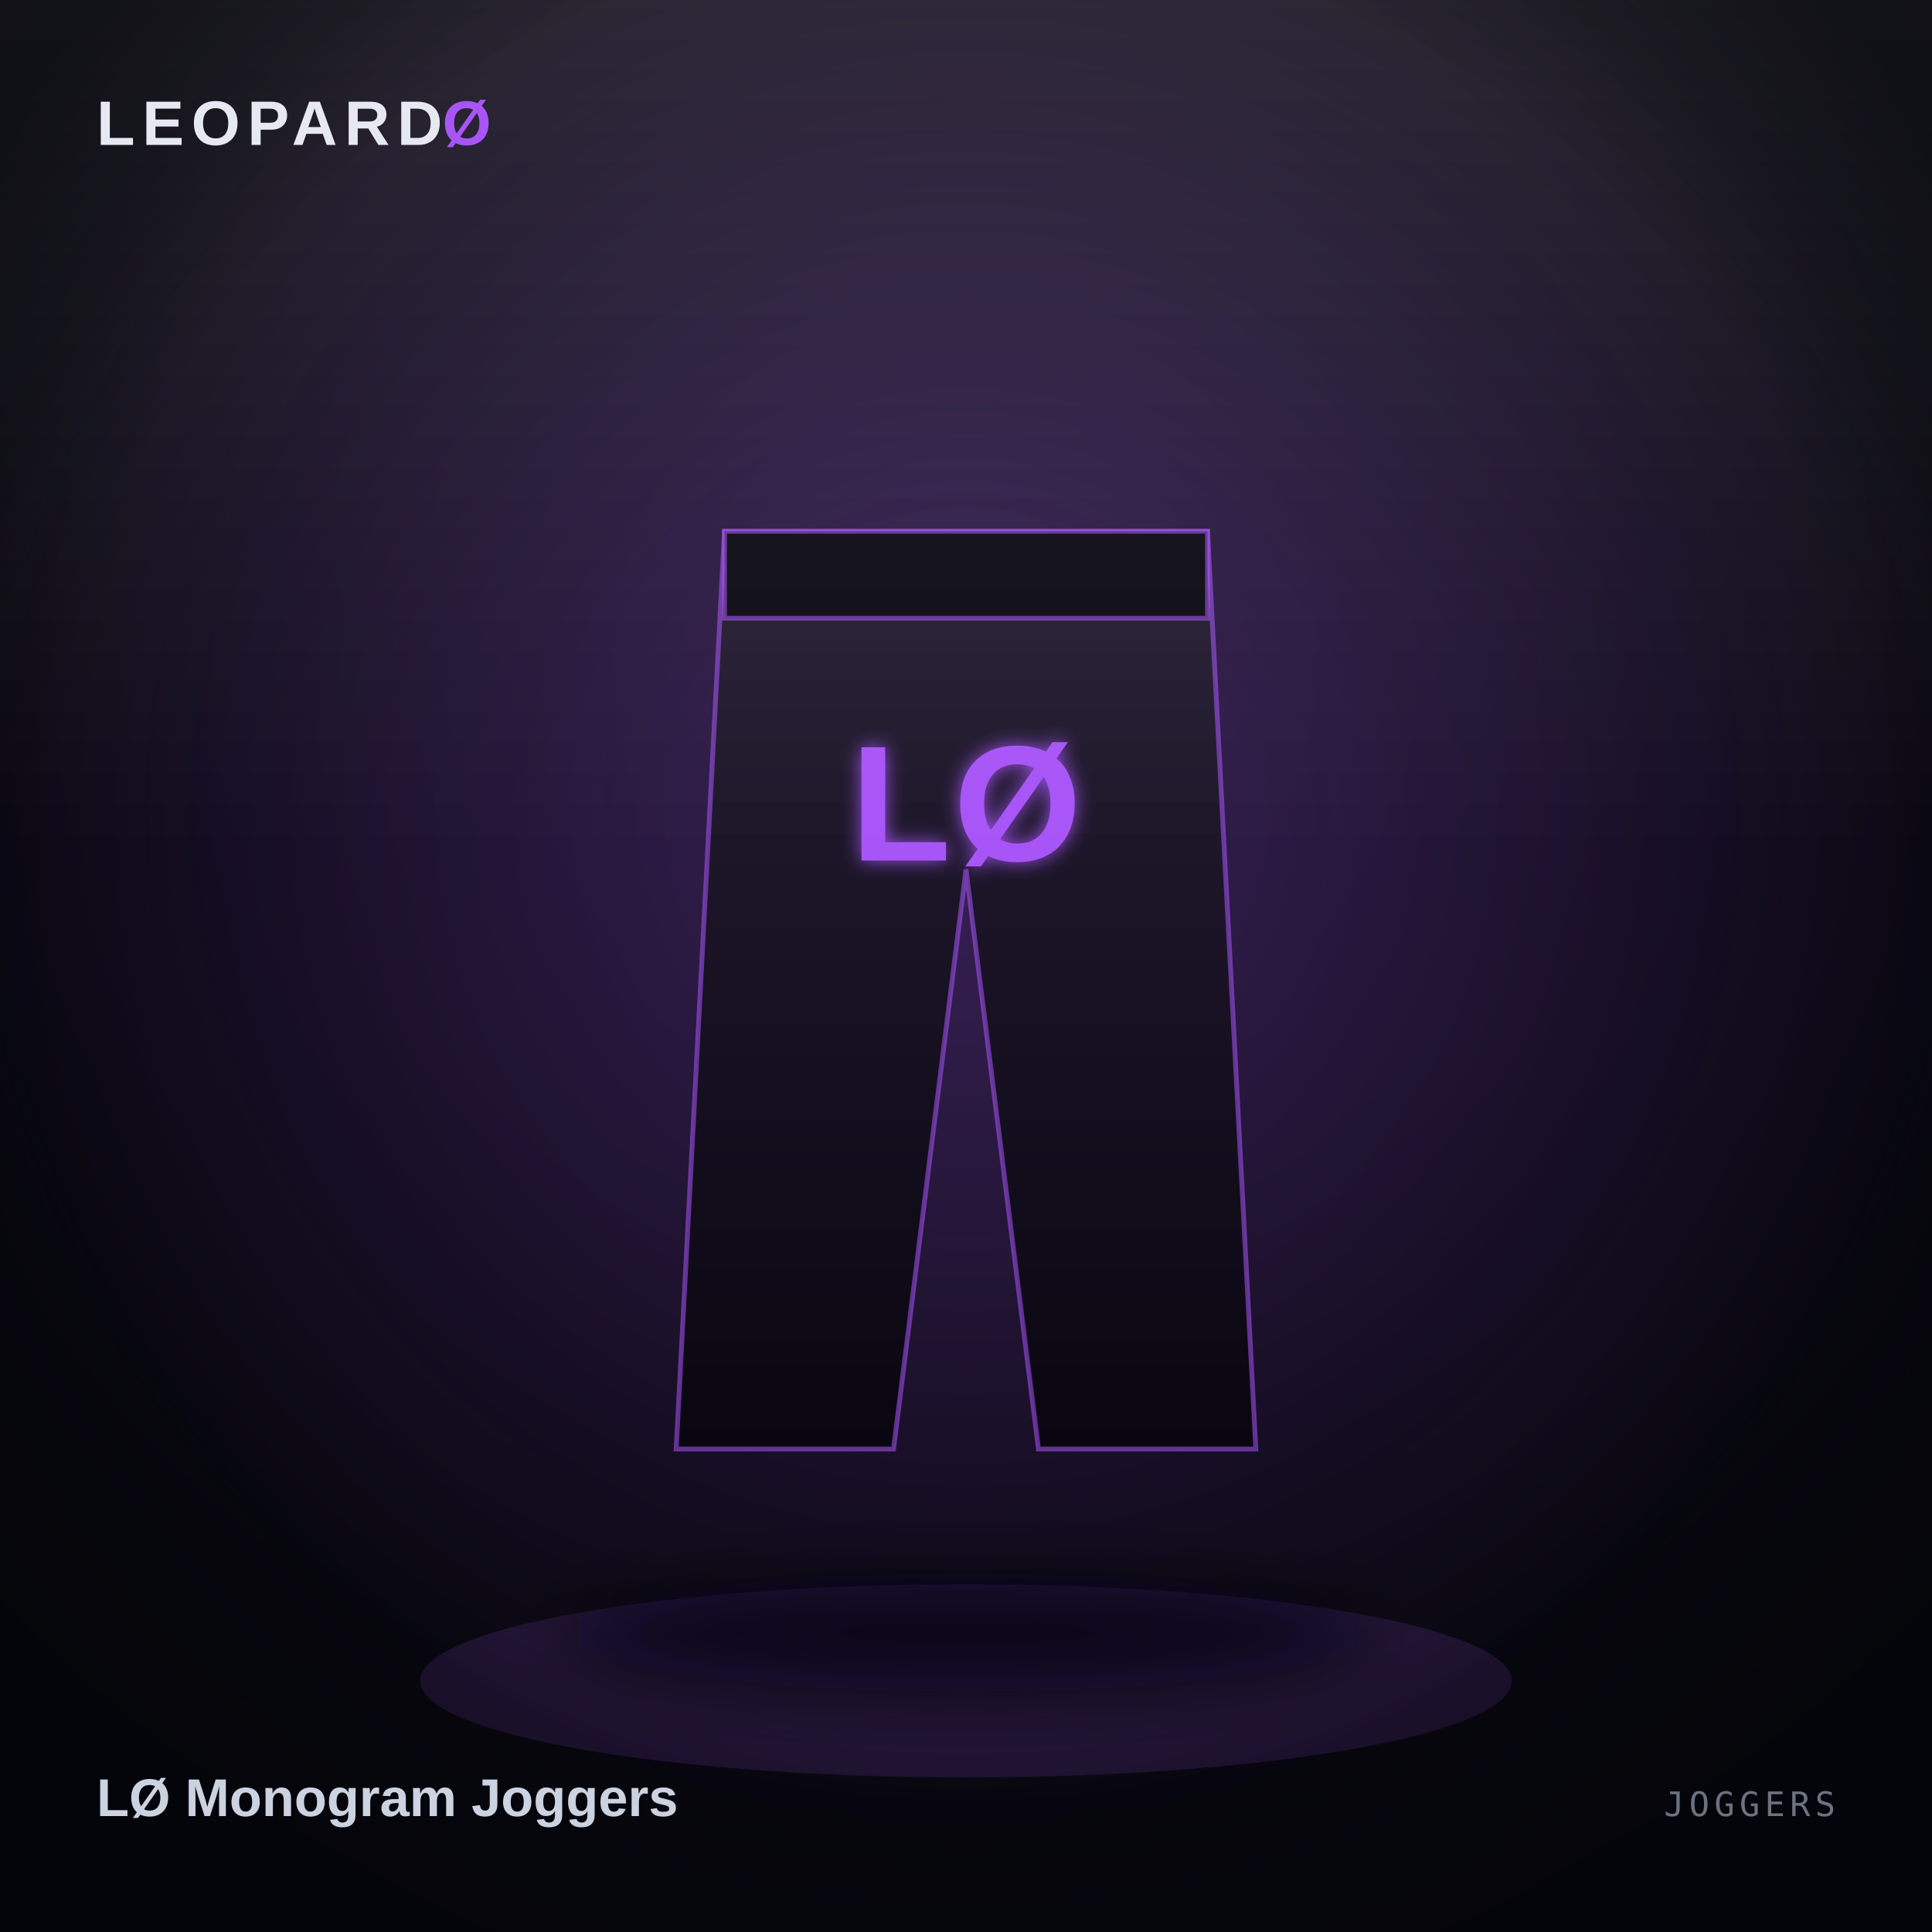
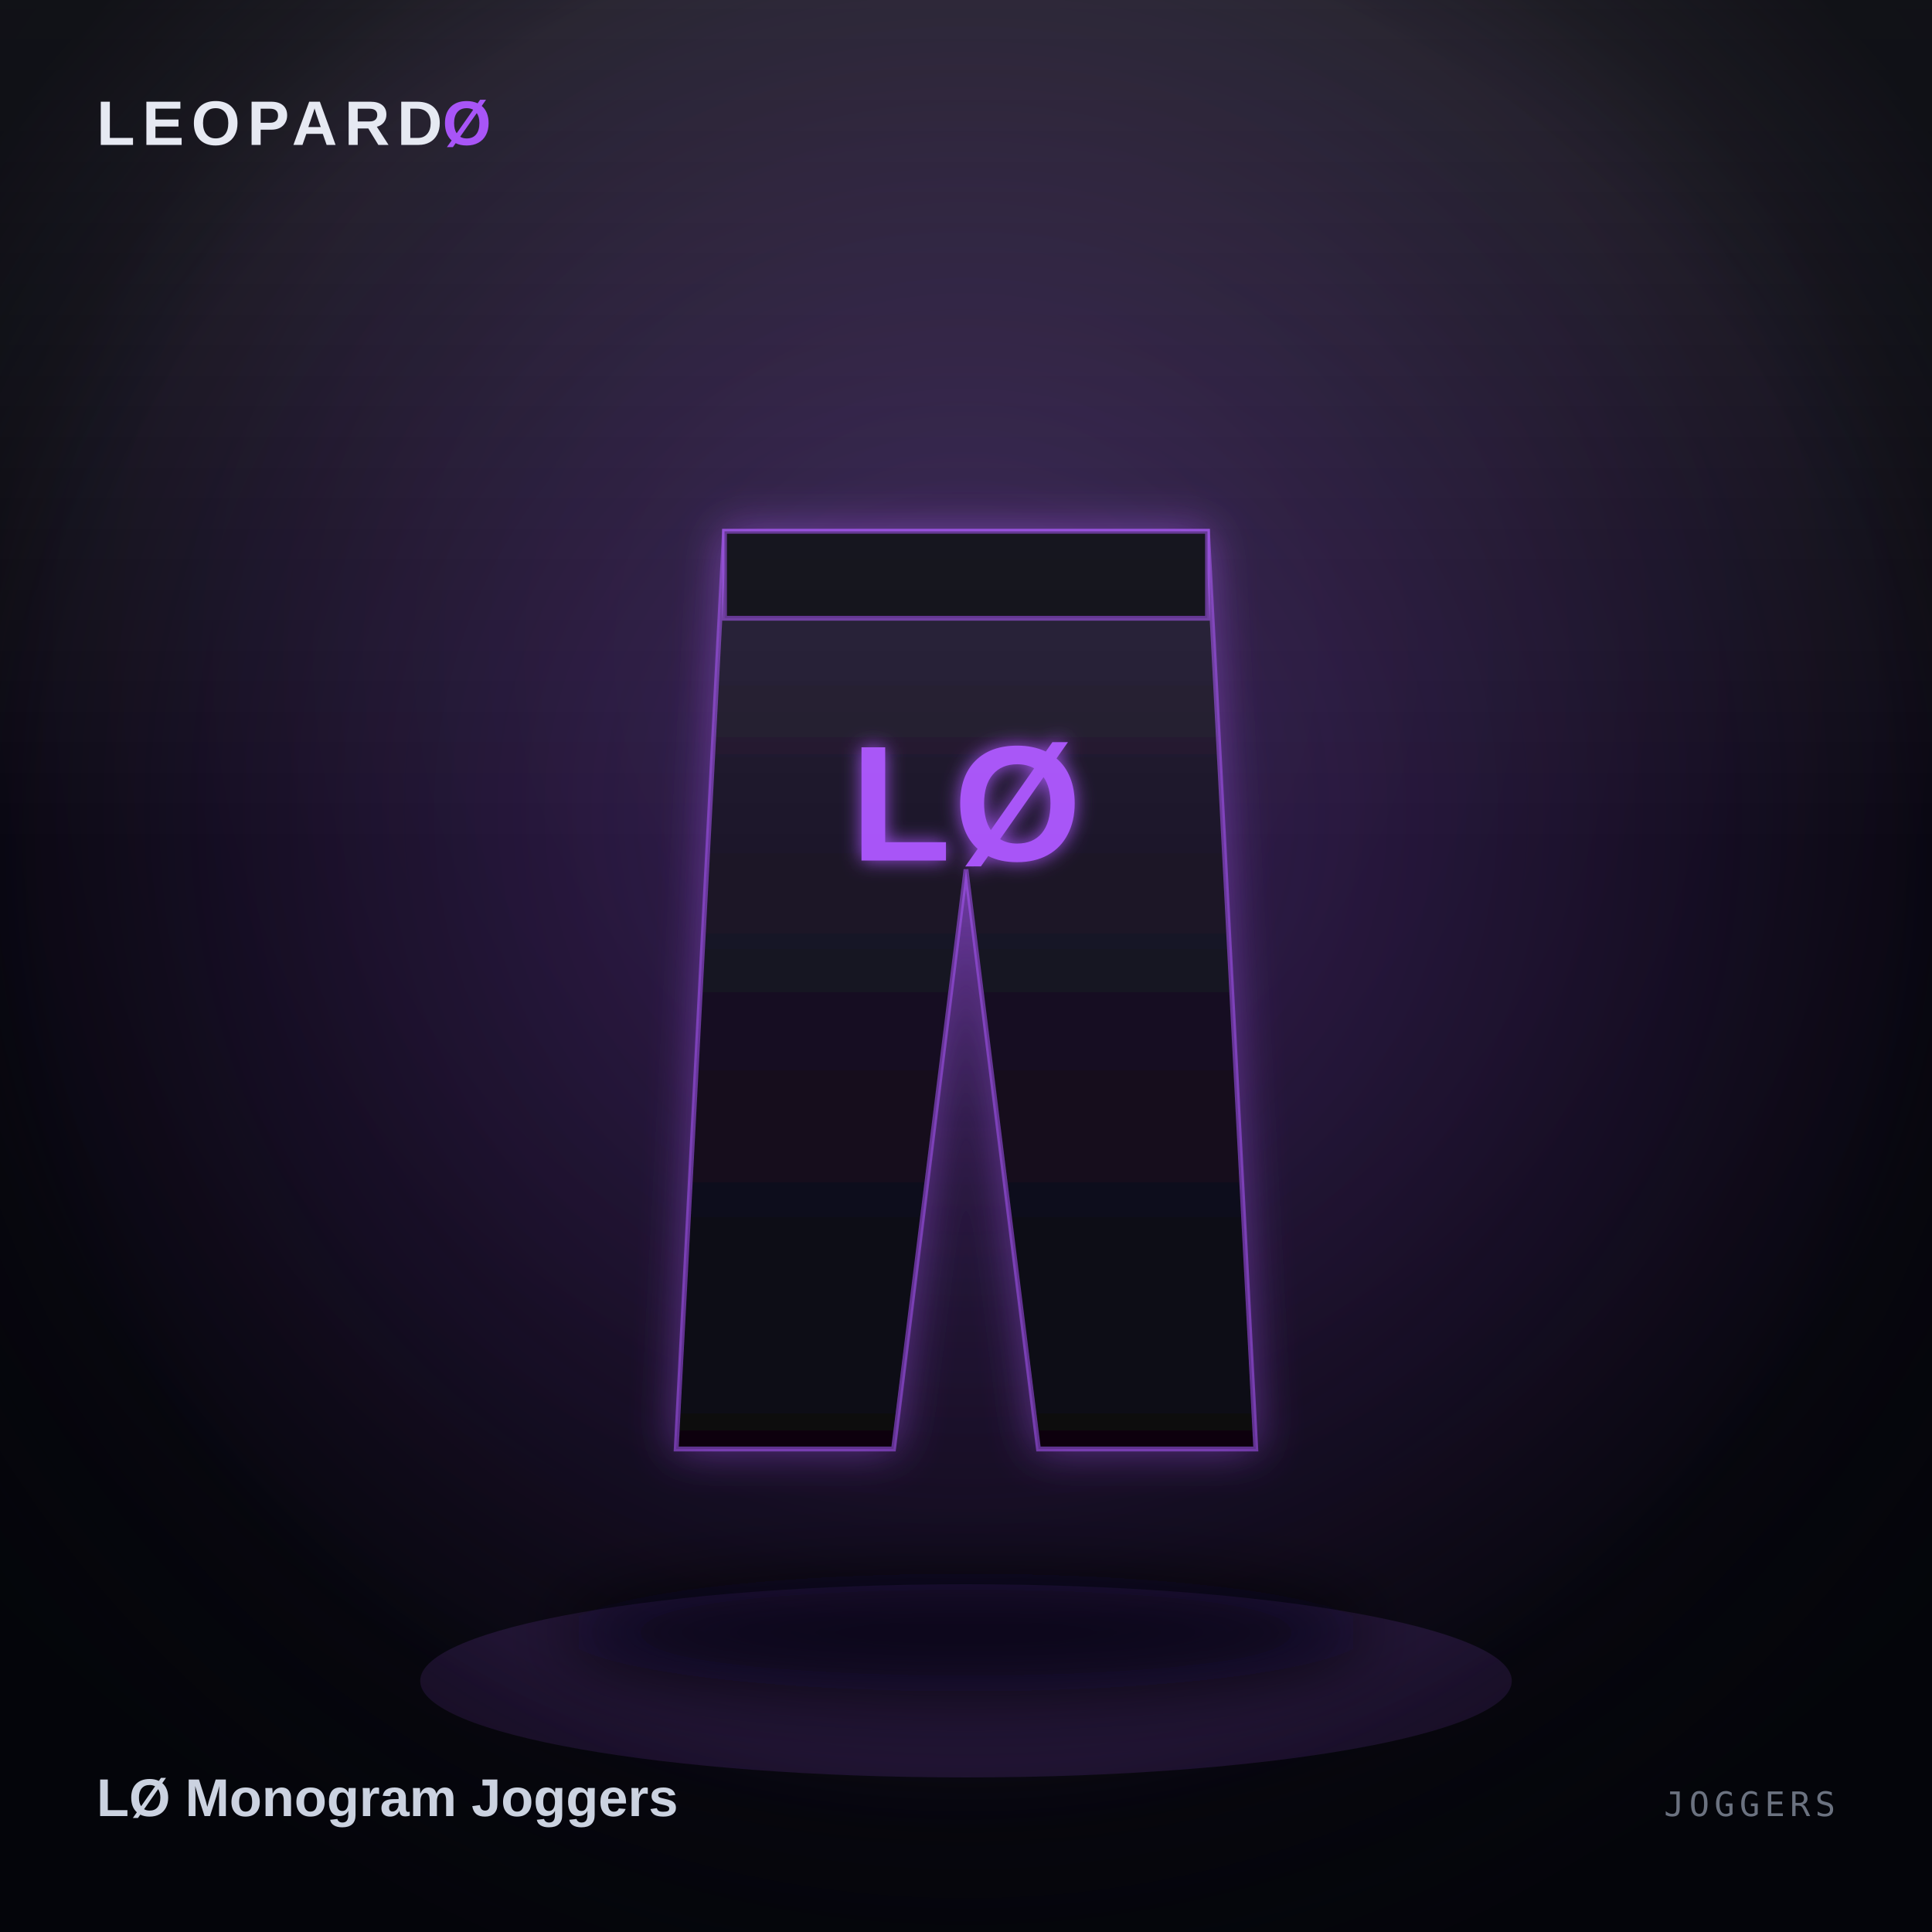
<svg xmlns="http://www.w3.org/2000/svg" viewBox="0 0 800 800" width="800" height="800">
  <defs>
    <radialGradient id="bg" cx="50%" cy="34%" r="75%">
      <stop offset="0%" stop-color="#141022" />
      <stop offset="55%" stop-color="#0a0812" />
      <stop offset="100%" stop-color="#04050a" />
    </radialGradient>
    <radialGradient id="halo" cx="50%" cy="42%" r="52%">
      <stop offset="0%" stop-color="#a855f7" stop-opacity="0.26" />
      <stop offset="100%" stop-color="#a855f7" stop-opacity="0" />
    </radialGradient>
    <linearGradient id="fab" x1="0" y1="0" x2="0" y2="1">
      <stop offset="0%" stop-color="#272036" />
      <stop offset="52%" stop-color="#171122" />
      <stop offset="100%" stop-color="#090610" />
    </linearGradient>
    <linearGradient id="toplight" x1="0" y1="0" x2="0" y2="1">
      <stop offset="0%" stop-color="#ffffff" stop-opacity="0.11" />
      <stop offset="44%" stop-color="#ffffff" stop-opacity="0" />
    </linearGradient>
    <radialGradient id="vig" cx="50%" cy="44%" r="62%">
      <stop offset="0%" stop-color="#04050a" stop-opacity="0" />
      <stop offset="76%" stop-color="#04050a" stop-opacity="0" />
      <stop offset="100%" stop-color="#04050a" stop-opacity="0.55" />
    </radialGradient>
    <filter id="glow" x="-40%" y="-40%" width="180%" height="180%">
      <feGaussianBlur stdDeviation="4" />
    </filter>
    <filter id="soft" x="-60%" y="-60%" width="220%" height="220%">
      <feGaussianBlur stdDeviation="14" />
    </filter>
+     <filter id="rim" x="-35%" y="-35%" width="170%" height="170%">
+       <feDropShadow dx="0" dy="0" stdDeviation="9" flood-color="#a855f7" flood-opacity="0.5" />
+     </filter>
    <clipPath id="cp">
      <rect x="322" y="252" width="156" height="170" rx="10" />
    </clipPath>
  </defs>
  <rect width="800" height="800" fill="url(#bg)" />
  <rect width="800" height="800" fill="url(#halo)" />
  <ellipse cx="400" cy="696" rx="226" ry="40" fill="#a855f7" opacity="0.14" />
  <ellipse cx="400" cy="676" rx="166" ry="24" fill="#020308" opacity="0.7" filter="url(#soft)" />
-   <g>
+   <g filter="url(#rim)">
    <path d="M300 220 L500 220 L520 600 L430 600 L400 360 L370 600 L280 600 Z" fill="url(#fab)" stroke="#a855f7" stroke-opacity="0.55" stroke-width="2" />
    <rect x="300" y="220" width="200" height="36" fill="#0c0a14" stroke="#a855f7" stroke-opacity="0.55" stroke-width="2" />
  </g>
  <g clip-path="url(#cp)">
    <g filter="url(#glow)" opacity="0.9">
      <text x="400" y="337" text-anchor="middle" dominant-baseline="middle" font-family="Arial Black, Arial, sans-serif" font-weight="900" font-size="68.172" fill="#a855f7" letter-spacing="1">LØ</text>
    </g>
    <g>
      <text x="400" y="337" text-anchor="middle" dominant-baseline="middle" font-family="Arial Black, Arial, sans-serif" font-weight="900" font-size="68.172" fill="#a855f7" letter-spacing="1">LØ</text>
    </g>
  </g>
  <rect width="800" height="800" fill="url(#toplight)" />
  <rect width="800" height="800" fill="url(#vig)" />
  <text x="40" y="60" font-family="Arial, sans-serif" font-weight="900" font-size="26" letter-spacing="3" fill="#e6e9f2">LEOPARD<tspan fill="#a855f7">Ø</tspan>
  </text>
  <text x="40" y="752" font-family="Arial, sans-serif" font-weight="800" font-size="22" fill="#cbd2e0">LØ Monogram Joggers</text>
  <text x="760" y="752" text-anchor="end" font-family="monospace" font-size="14" letter-spacing="2" fill="#6b7280">JOGGERS</text>
</svg>
